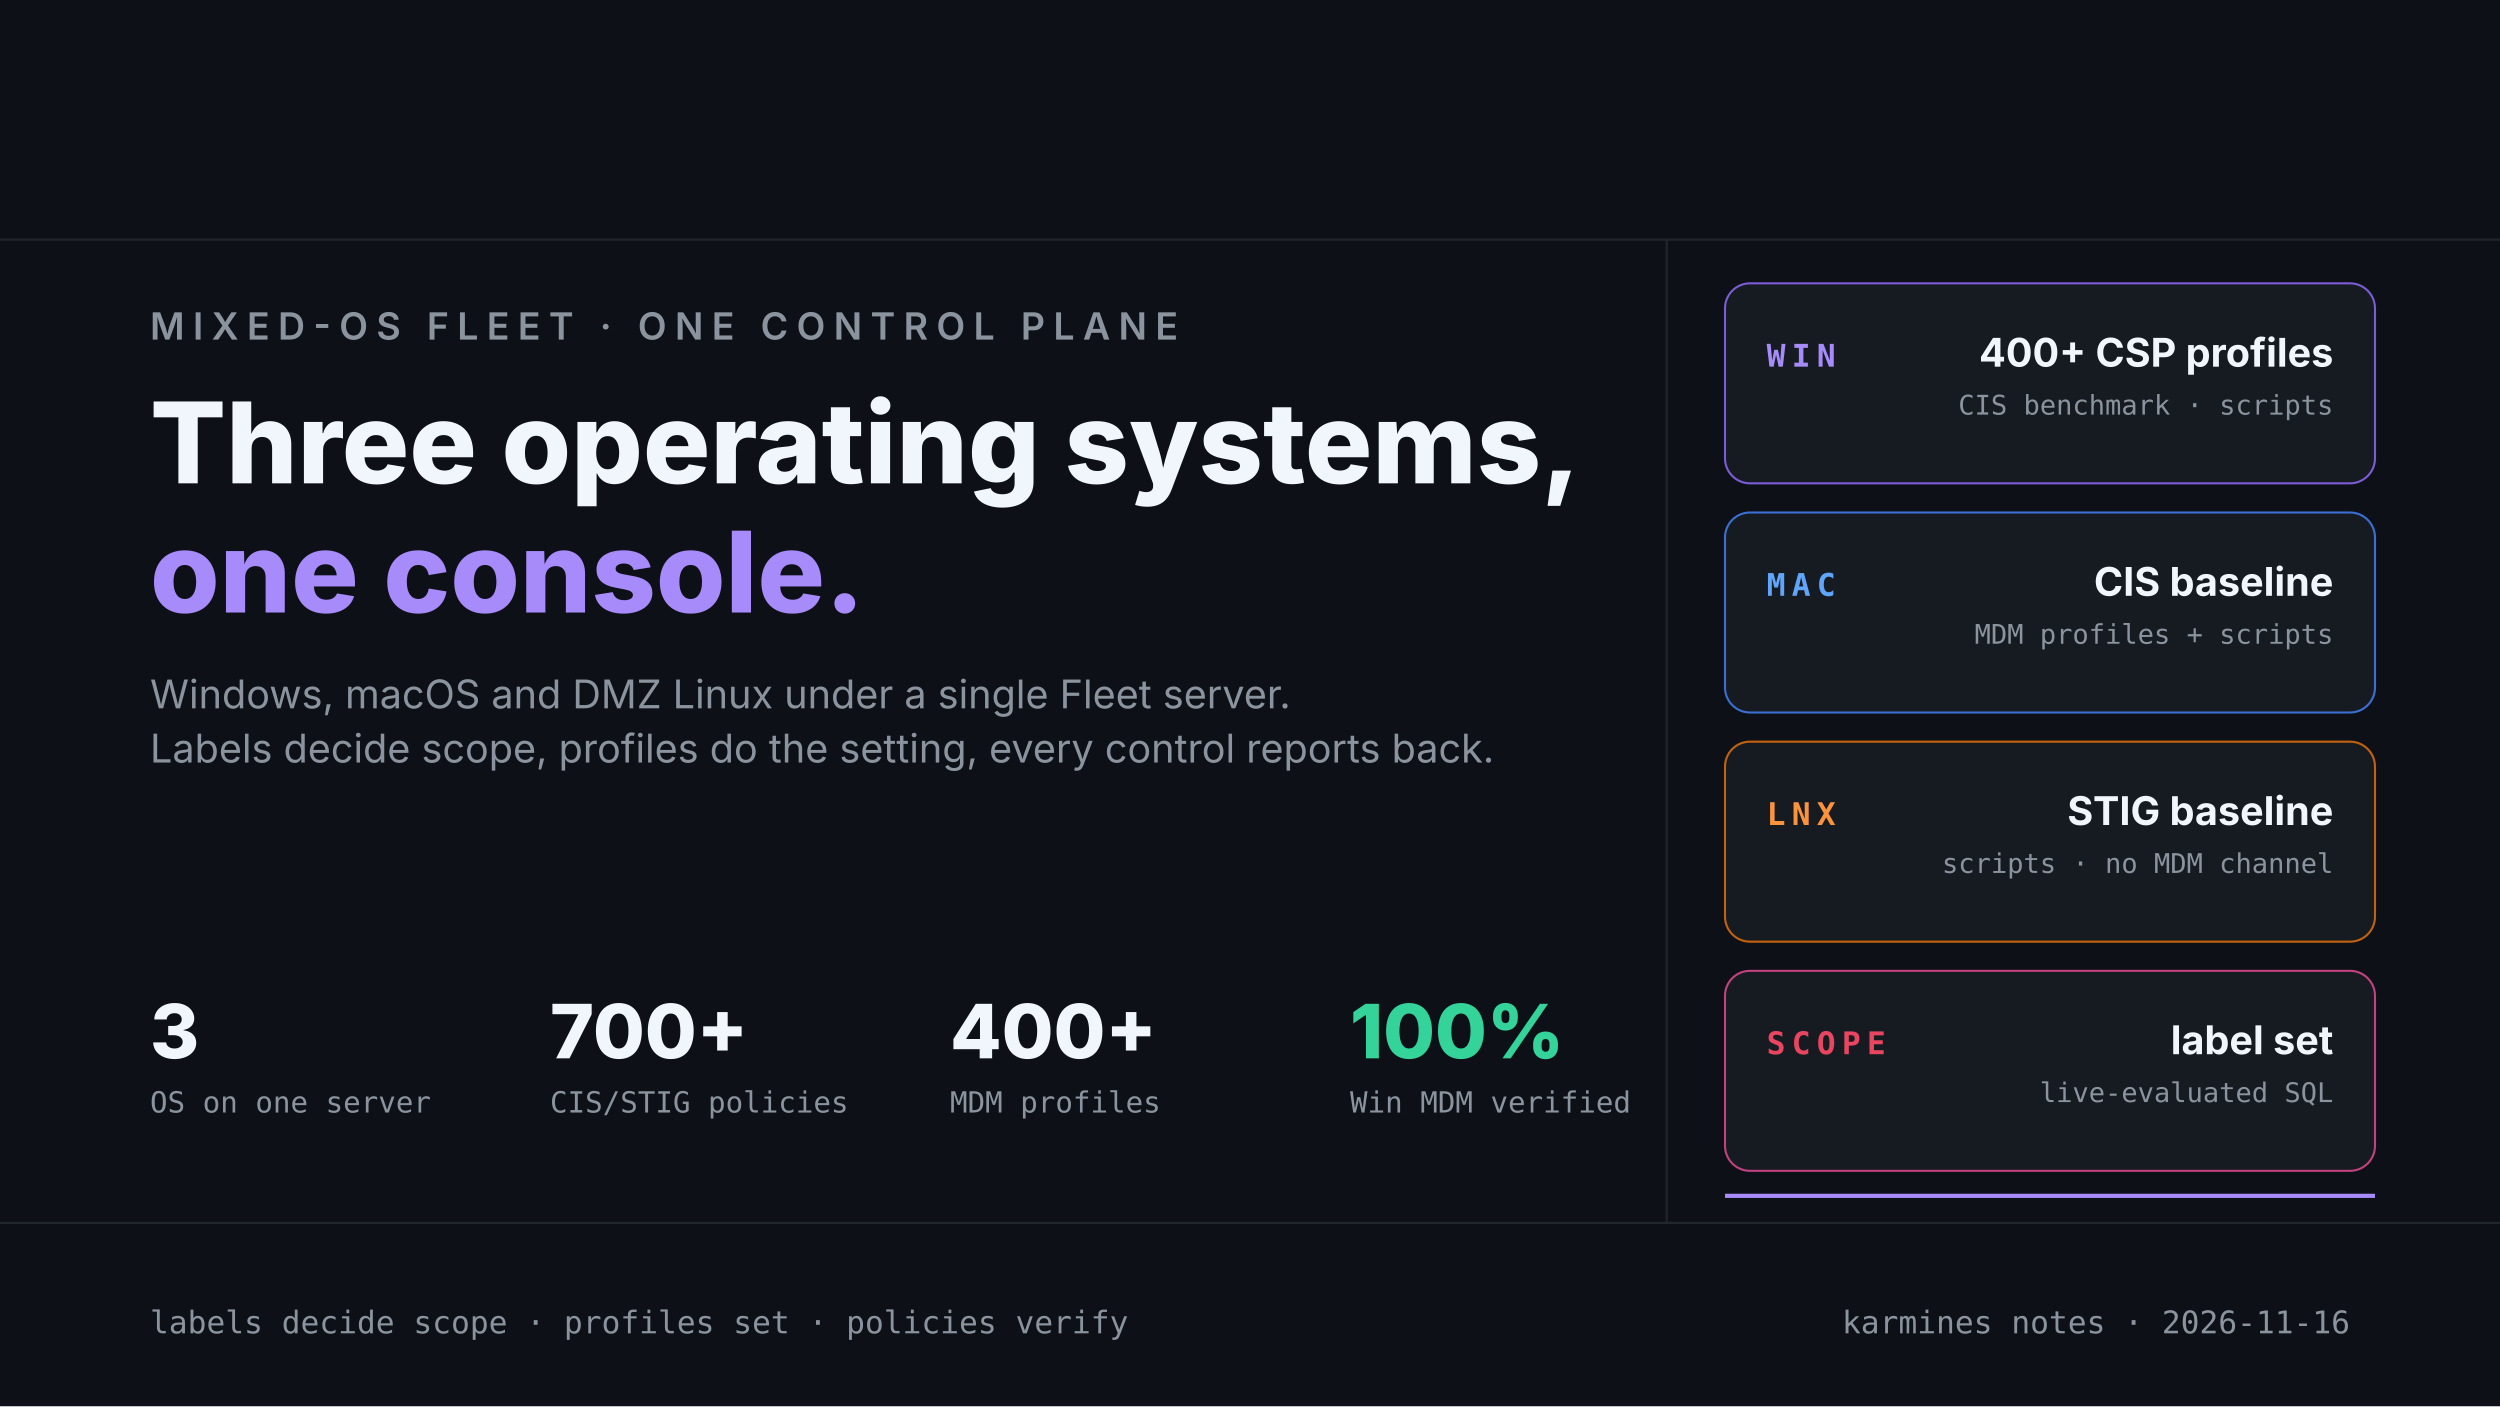
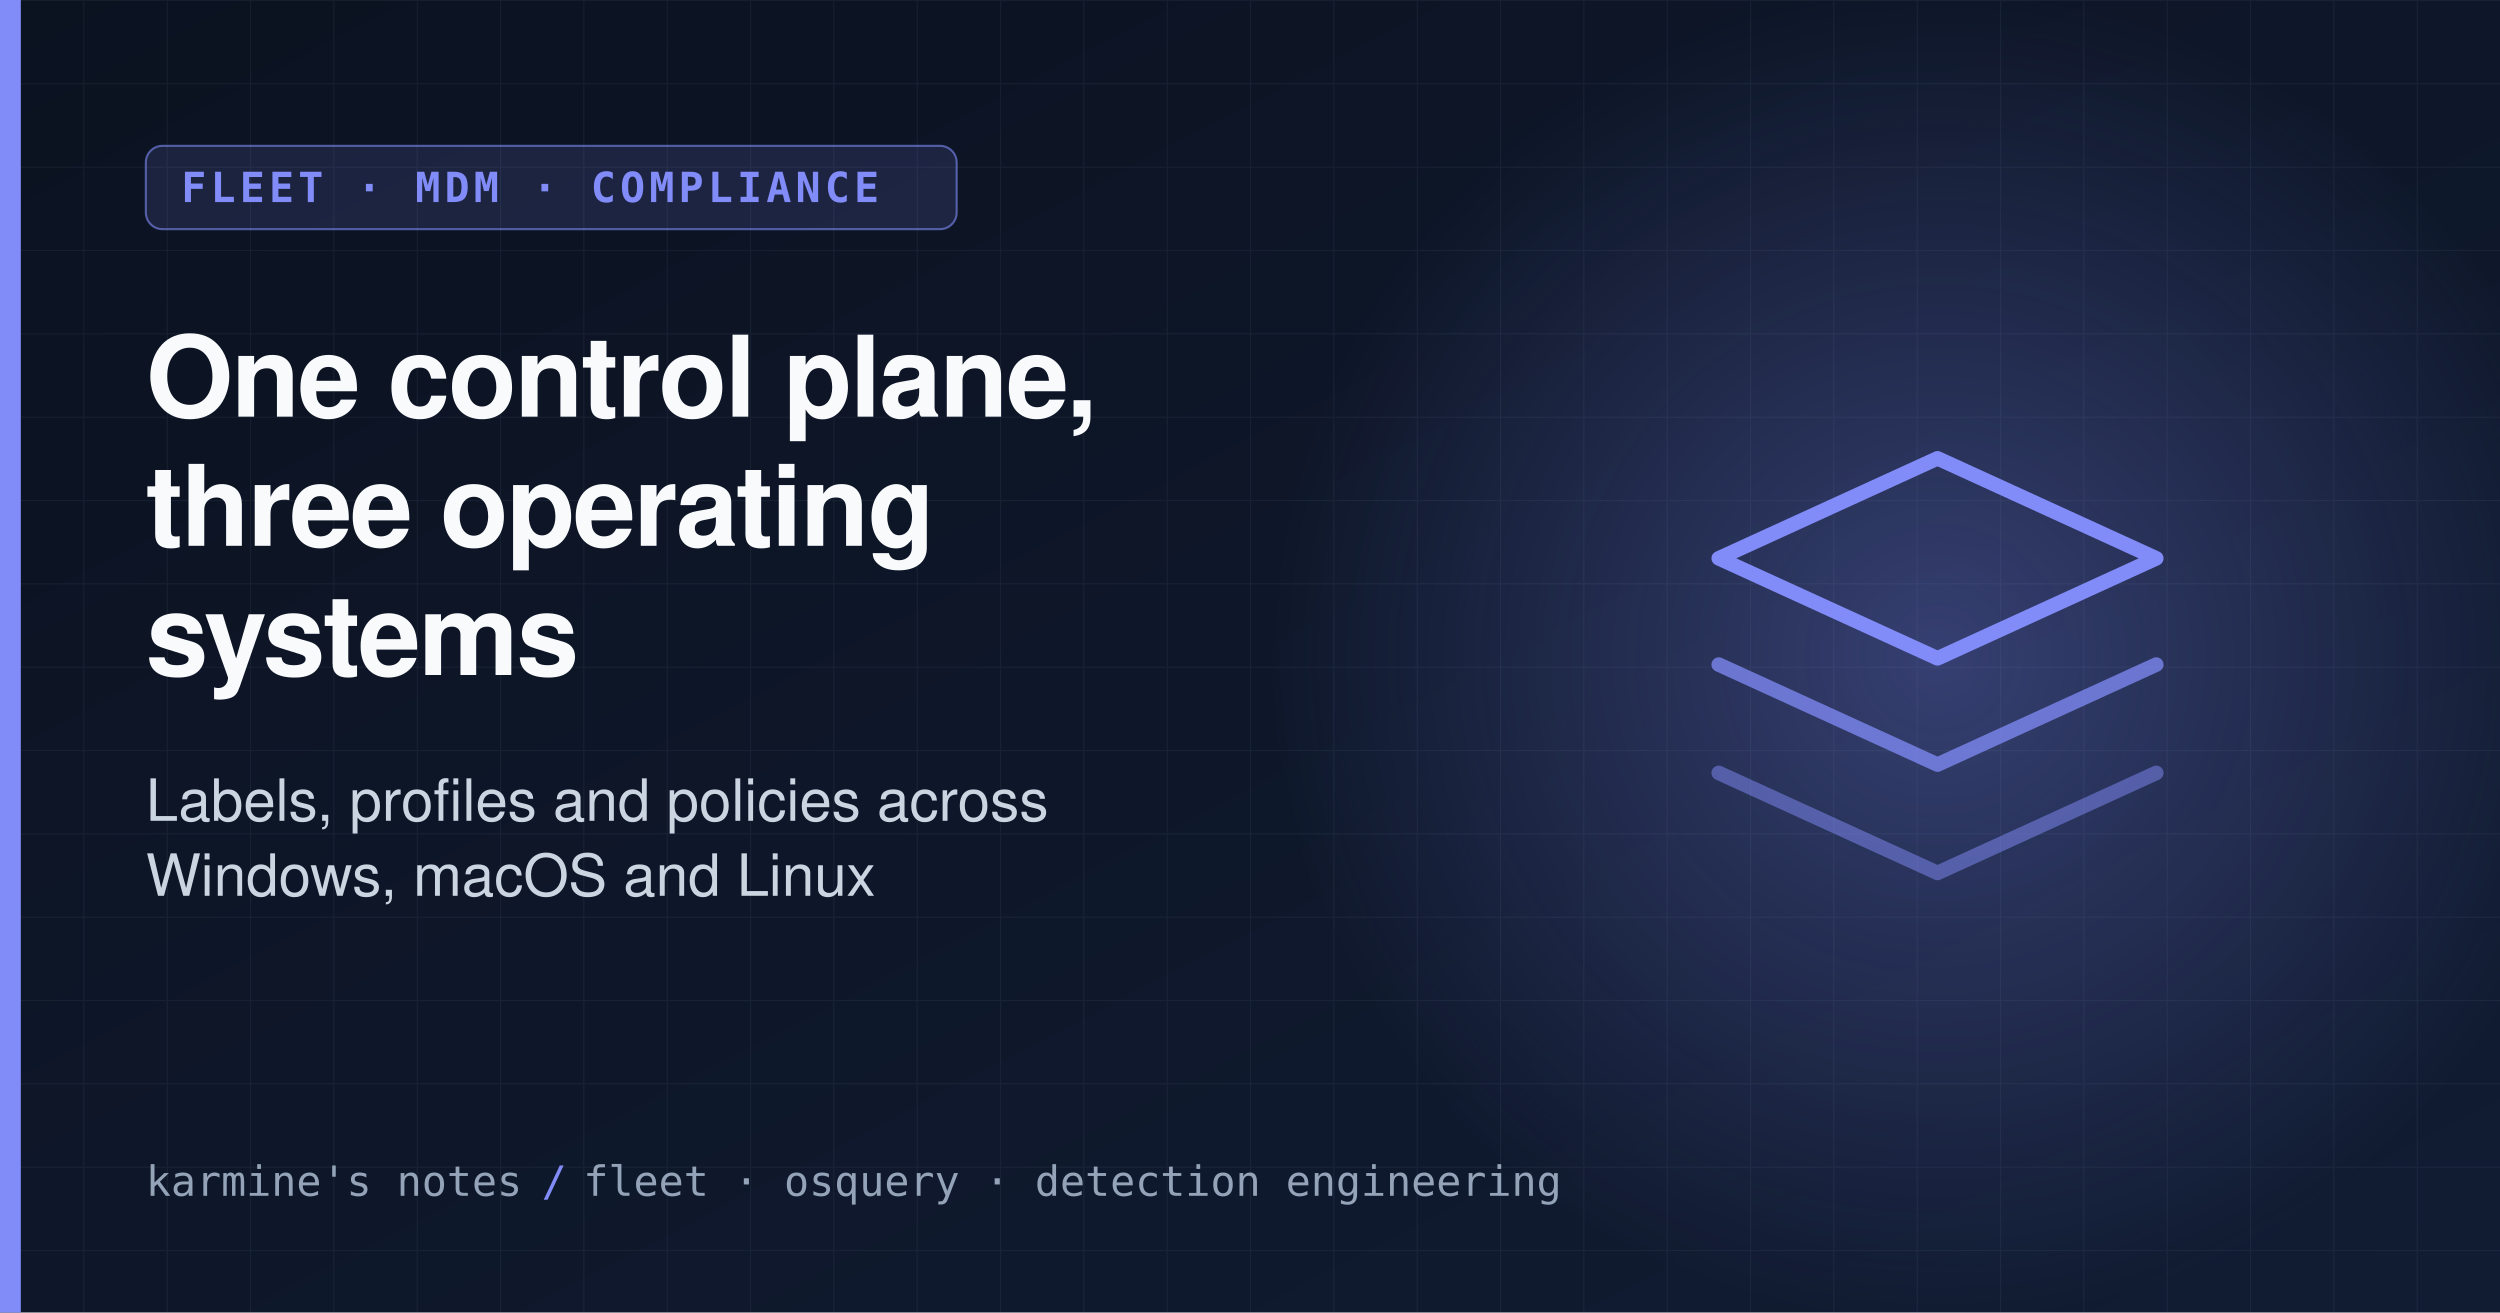
- <svg xmlns="http://www.w3.org/2000/svg" viewBox="0 0 1200 675" width="1200" height="675" role="img" aria-label="Cover: one control plane, three operating systems. A mixed fleet of Windows, macOS and DMZ Linux under a single Fleet server.">
-   <rect width="1200" height="675" fill="#0d1117" />
-   <g font-family="ui-sans-serif, system-ui, -apple-system, 'Segoe UI', sans-serif">
-     <line x1="0" y1="115" x2="1200" y2="115" stroke="#21262d" stroke-width="1" />
-     <line x1="0" y1="587" x2="1200" y2="587" stroke="#21262d" stroke-width="1" />
-     <line x1="800" y1="115" x2="800" y2="587" stroke="#21262d" stroke-width="1" />
-     <text x="72" y="163" font-size="18" letter-spacing="4" fill="#8b949e" font-weight="600">MIXED-OS FLEET · ONE CONTROL PLANE</text>
-     <text x="72" y="232" font-size="54" font-weight="800" fill="#f0f6fc">Three operating systems,</text>
-     <text x="72" y="294" font-size="54" font-weight="800" fill="#a78bfa">one console.</text>
-     <text x="72" y="340" font-size="19" fill="#8b949e">Windows, macOS and DMZ Linux under a single Fleet server.</text>
-     <text x="72" y="366" font-size="19" fill="#8b949e">Labels decide scope, profiles do the setting, every control reports back.</text>
-     <g>
-       <text x="72" y="508" font-size="36" font-weight="800" fill="#f0f6fc">3</text>
-       <text x="72" y="534" font-family="ui-monospace, SFMono-Regular, Menlo, monospace" font-size="14" fill="#8b949e">OS on one server</text>
-       <text x="264" y="508" font-size="36" font-weight="800" fill="#f0f6fc">700+</text>
-       <text x="264" y="534" font-family="ui-monospace, SFMono-Regular, Menlo, monospace" font-size="14" fill="#8b949e">CIS/STIG policies</text>
-       <text x="456" y="508" font-size="36" font-weight="800" fill="#f0f6fc">400+</text>
-       <text x="456" y="534" font-family="ui-monospace, SFMono-Regular, Menlo, monospace" font-size="14" fill="#8b949e">MDM profiles</text>
-       <text x="648" y="508" font-size="36" font-weight="800" fill="#34d399">100%</text>
-       <text x="648" y="534" font-family="ui-monospace, SFMono-Regular, Menlo, monospace" font-size="14" fill="#8b949e">Win MDM verified</text>
-     </g>
-     <g>
-       <rect x="828" y="136" width="312" height="96" rx="12" fill="#161b22" stroke="#7c5cd6" stroke-width="1" />
-       <text x="848" y="176" font-family="ui-monospace, SFMono-Regular, Menlo, monospace" font-size="15" font-weight="700" letter-spacing="3" fill="#a78bfa">WIN</text>
-       <text x="1120" y="176" text-anchor="end" font-size="19" font-weight="700" fill="#f0f6fc">400+ CSP profiles</text>
-       <text x="1120" y="199" text-anchor="end" font-family="ui-monospace, SFMono-Regular, Menlo, monospace" font-size="13" fill="#8b949e">CIS benchmark · scripts</text>
-       <rect x="828" y="246" width="312" height="96" rx="12" fill="#161b22" stroke="#3b6fd4" stroke-width="1" />
-       <text x="848" y="286" font-family="ui-monospace, SFMono-Regular, Menlo, monospace" font-size="15" font-weight="700" letter-spacing="3" fill="#60a5fa">MAC</text>
-       <text x="1120" y="286" text-anchor="end" font-size="19" font-weight="700" fill="#f0f6fc">CIS baseline</text>
-       <text x="1120" y="309" text-anchor="end" font-family="ui-monospace, SFMono-Regular, Menlo, monospace" font-size="13" fill="#8b949e">MDM profiles + scripts</text>
-       <rect x="828" y="356" width="312" height="96" rx="12" fill="#161b22" stroke="#c2620f" stroke-width="1" />
-       <text x="848" y="396" font-family="ui-monospace, SFMono-Regular, Menlo, monospace" font-size="15" font-weight="700" letter-spacing="3" fill="#fb923c">LNX</text>
-       <text x="1120" y="396" text-anchor="end" font-size="19" font-weight="700" fill="#f0f6fc">STIG baseline</text>
-       <text x="1120" y="419" text-anchor="end" font-family="ui-monospace, SFMono-Regular, Menlo, monospace" font-size="13" fill="#8b949e">scripts · no MDM channel</text>
-       <rect x="828" y="466" width="312" height="96" rx="12" fill="#161b22" stroke="#c2417f" stroke-width="1" />
-       <text x="848" y="506" font-family="ui-monospace, SFMono-Regular, Menlo, monospace" font-size="15" font-weight="700" letter-spacing="3" fill="#e94560">SCOPE</text>
-       <text x="1120" y="506" text-anchor="end" font-size="19" font-weight="700" fill="#f0f6fc">label set</text>
-       <text x="1120" y="529" text-anchor="end" font-family="ui-monospace, SFMono-Regular, Menlo, monospace" font-size="13" fill="#8b949e">live-evaluated SQL</text>
-       <line x1="828" y1="574" x2="1140" y2="574" stroke="#a78bfa" stroke-width="2" />
-     </g>
-     <text x="72" y="640" font-family="ui-monospace, SFMono-Regular, Menlo, monospace" font-size="15" fill="#8b949e">labels decide scope · profiles set · policies verify</text>
-     <text x="1128" y="640" text-anchor="end" font-family="ui-monospace, SFMono-Regular, Menlo, monospace" font-size="15" fill="#8b949e">karmines notes · 2026-11-16</text>
+ <svg xmlns="http://www.w3.org/2000/svg" width="1200" height="630" viewBox="0 0 1200 630" role="img" aria-label="One control plane, three operating systems. Labels, profiles and policies across Windows, macOS and Linux.">
+   <defs>
+     <linearGradient id="bg" x1="0" y1="0" x2="1" y2="1">
+       <stop offset="0" stop-color="#0b1220" />
+       <stop offset="1" stop-color="#111c33" />
+     </linearGradient>
+     <radialGradient id="glow" cx="0.5" cy="0.5" r="0.5">
+       <stop offset="0" stop-color="#818cf8" stop-opacity=".34" />
+       <stop offset="1" stop-color="#818cf8" stop-opacity="0" />
+     </radialGradient>
+     <pattern id="grid" width="40" height="40" patternUnits="userSpaceOnUse">
+       <path d="M40 0H0V40" fill="none" stroke="#94a3b8" stroke-opacity=".08" />
+     </pattern>
+   </defs>
+   <rect width="1200" height="630" fill="url(#bg)" />
+   <rect width="1200" height="630" fill="url(#grid)" />
+   <circle cx="930" cy="315" r="320" fill="url(#glow)" />
+   <rect x="0" y="0" width="10" height="630" fill="#818cf8" />
+   <g font-family="ui-monospace,'JetBrains Mono',Menlo,Consolas,monospace">
+     <rect x="70" y="70" width="389.2" height="40" rx="8" fill="#818cf8" fill-opacity=".14" stroke="#818cf8" stroke-opacity=".6" />
+     <text x="87" y="97" font-size="20" font-weight="700" letter-spacing="2" fill="#818cf8">FLEET · MDM · COMPLIANCE</text>
+   </g>
+   <g font-family="system-ui,-apple-system,'Segoe UI',Helvetica,Arial,sans-serif">
+     <text x="70" y="200" font-size="54" font-weight="800" fill="#f8fafc" letter-spacing="-1">
+       <tspan x="70" dy="0">One control plane,</tspan>
+       <tspan x="70" dy="62">three operating</tspan>
+       <tspan x="70" dy="62">systems</tspan>
+     </text>
+     <text x="70" y="394" font-size="28" fill="#cbd5e1">
+       <tspan x="70" dy="0">Labels, profiles and policies across</tspan>
+       <tspan x="70" dy="36">Windows, macOS and Linux</tspan>
+     </text>
+   </g>
+   <g font-family="ui-monospace,'JetBrains Mono',Menlo,Consolas,monospace" font-size="20" fill="#94a3b8">
+     <text x="70" y="574">karmine's notes</text>
+     <text x="70" y="574" dx="190" fill="#818cf8">/</text>
+     <text x="70" y="574" dx="210">fleet · osquery · detection engineering</text>
+   </g>
+   <g transform="translate(930 315)" fill="none">
+     <path d="M0 -95l105 48-105 48-105-48z" stroke="#818cf8" stroke-width="7" stroke-linecap="round" stroke-linejoin="round" />
+     <path d="M-105 4l105 48 105-48" stroke="#818cf8" stroke-width="7" stroke-linecap="round" stroke-linejoin="round" opacity=".75" />
+     <path d="M-105 56l105 48 105-48" stroke="#818cf8" stroke-width="7" stroke-linecap="round" stroke-linejoin="round" opacity=".5" />
  </g>
</svg>
